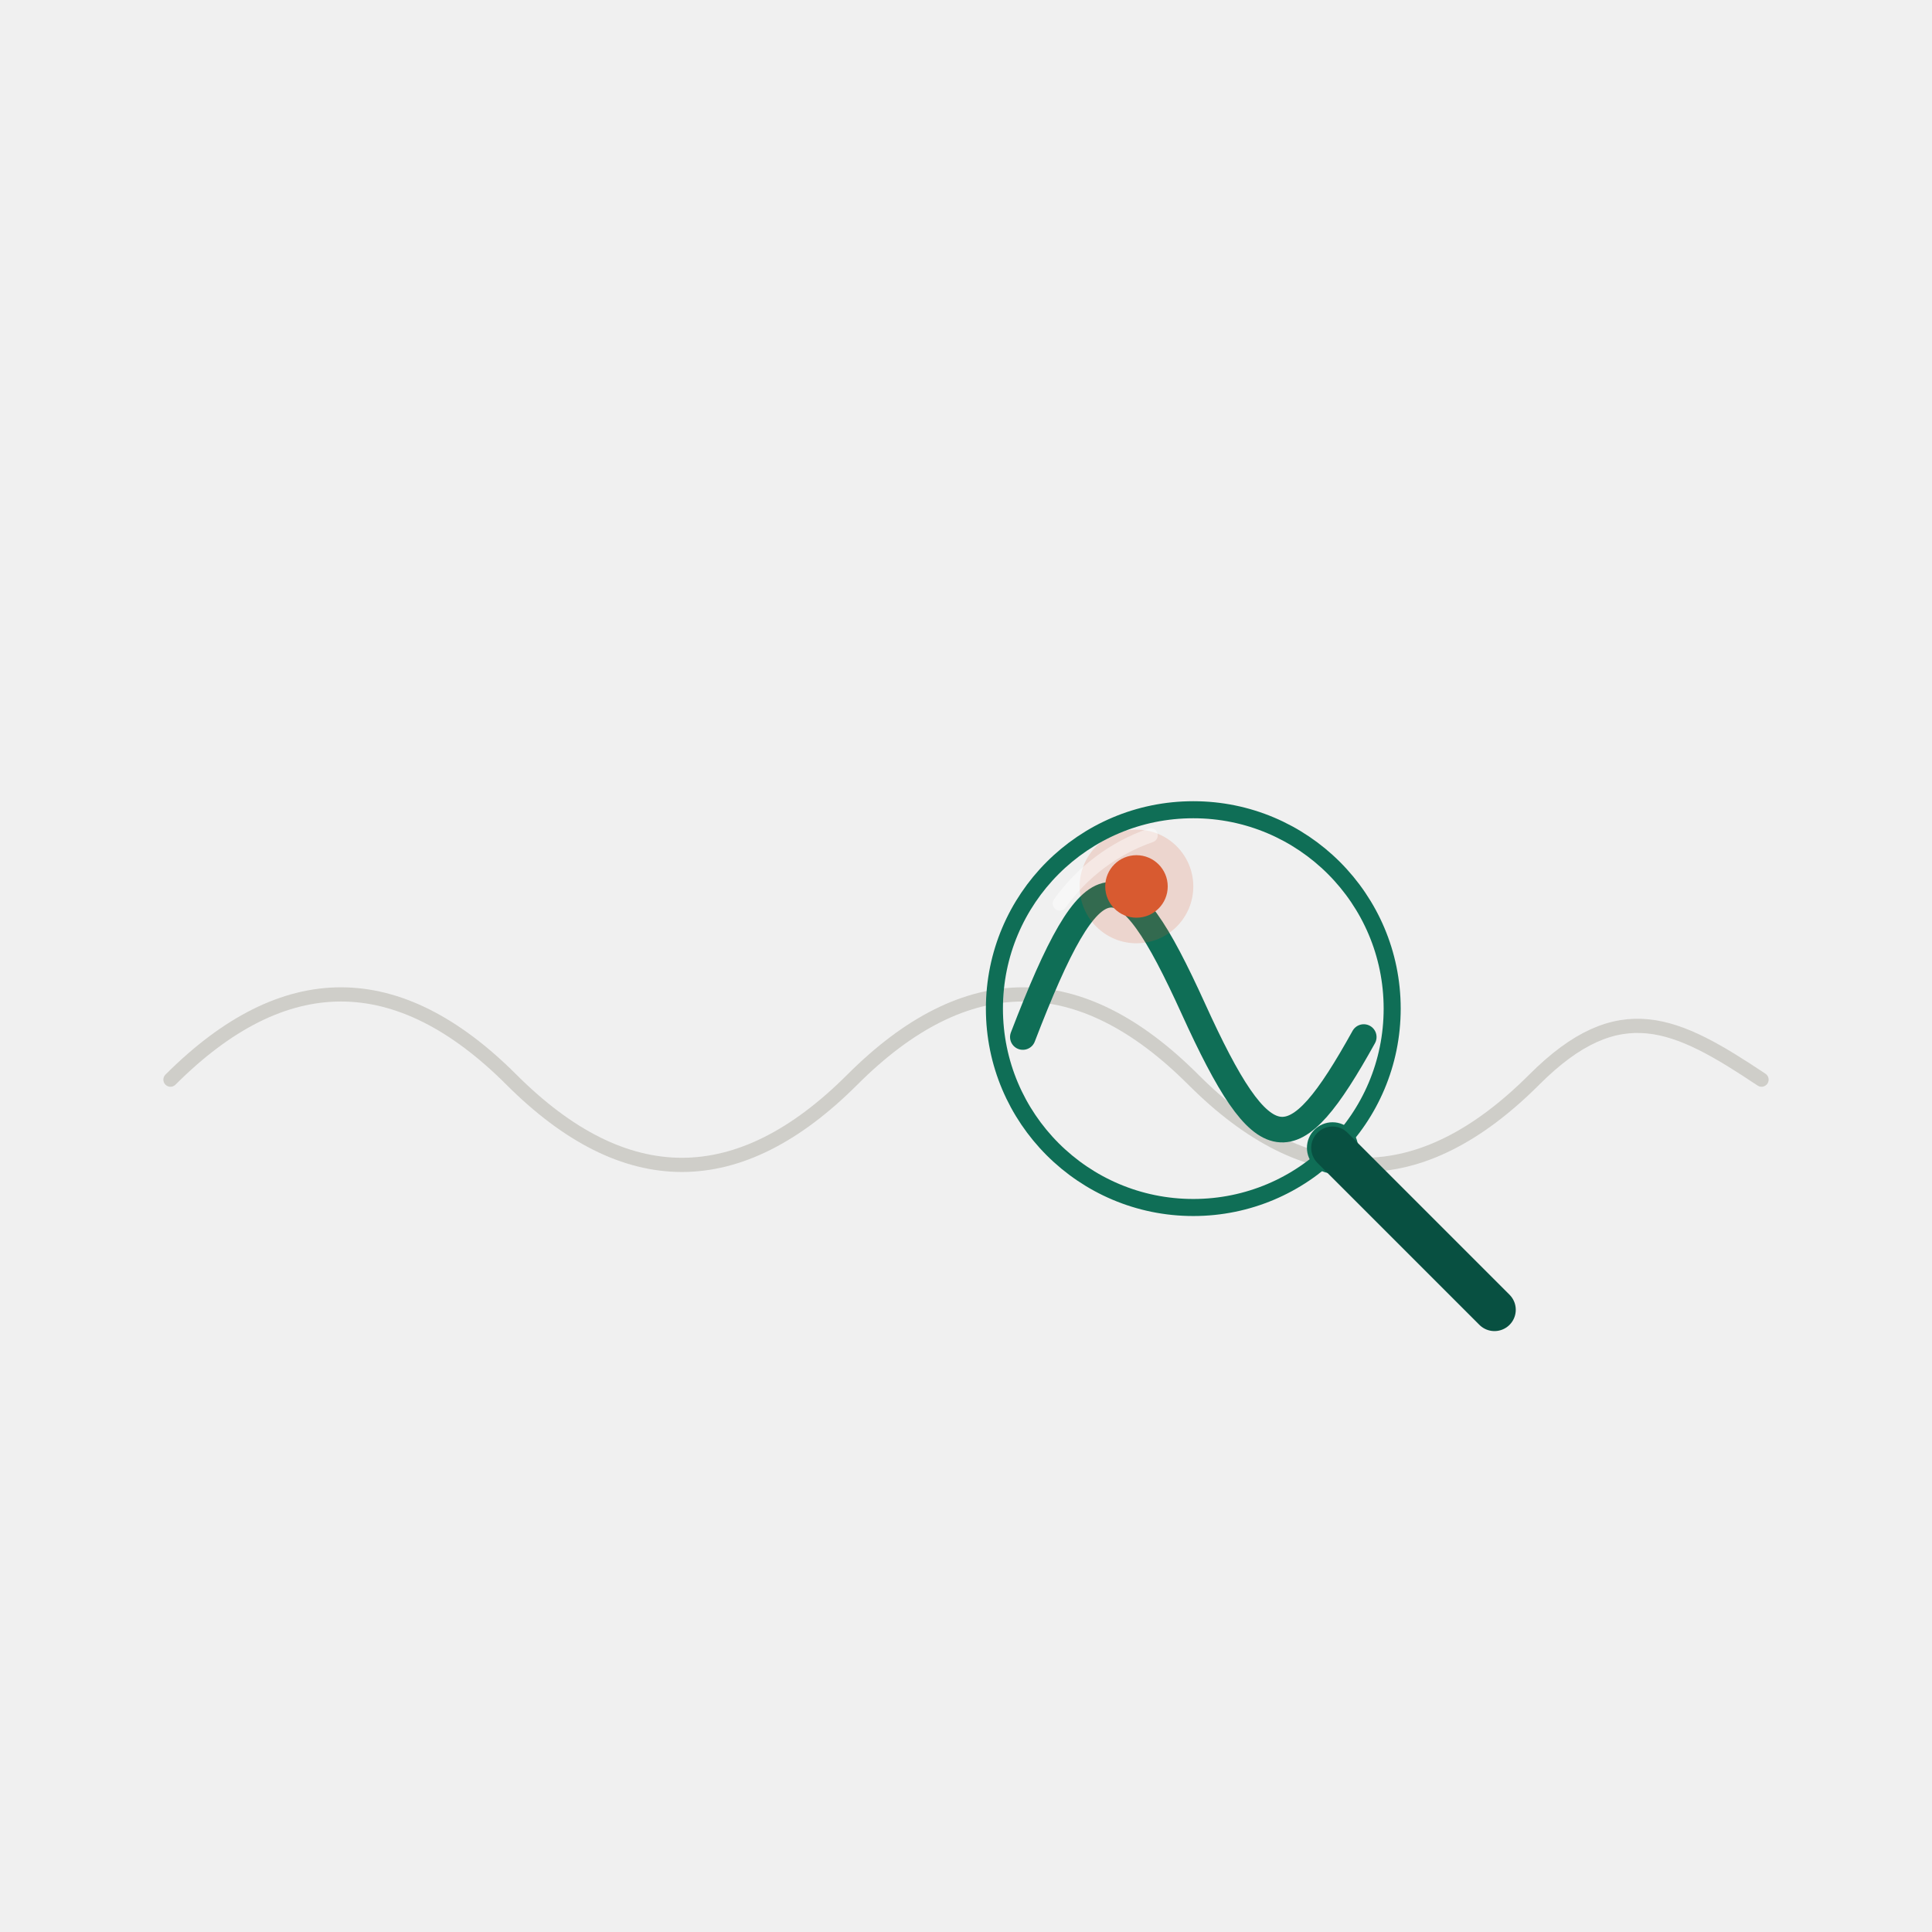
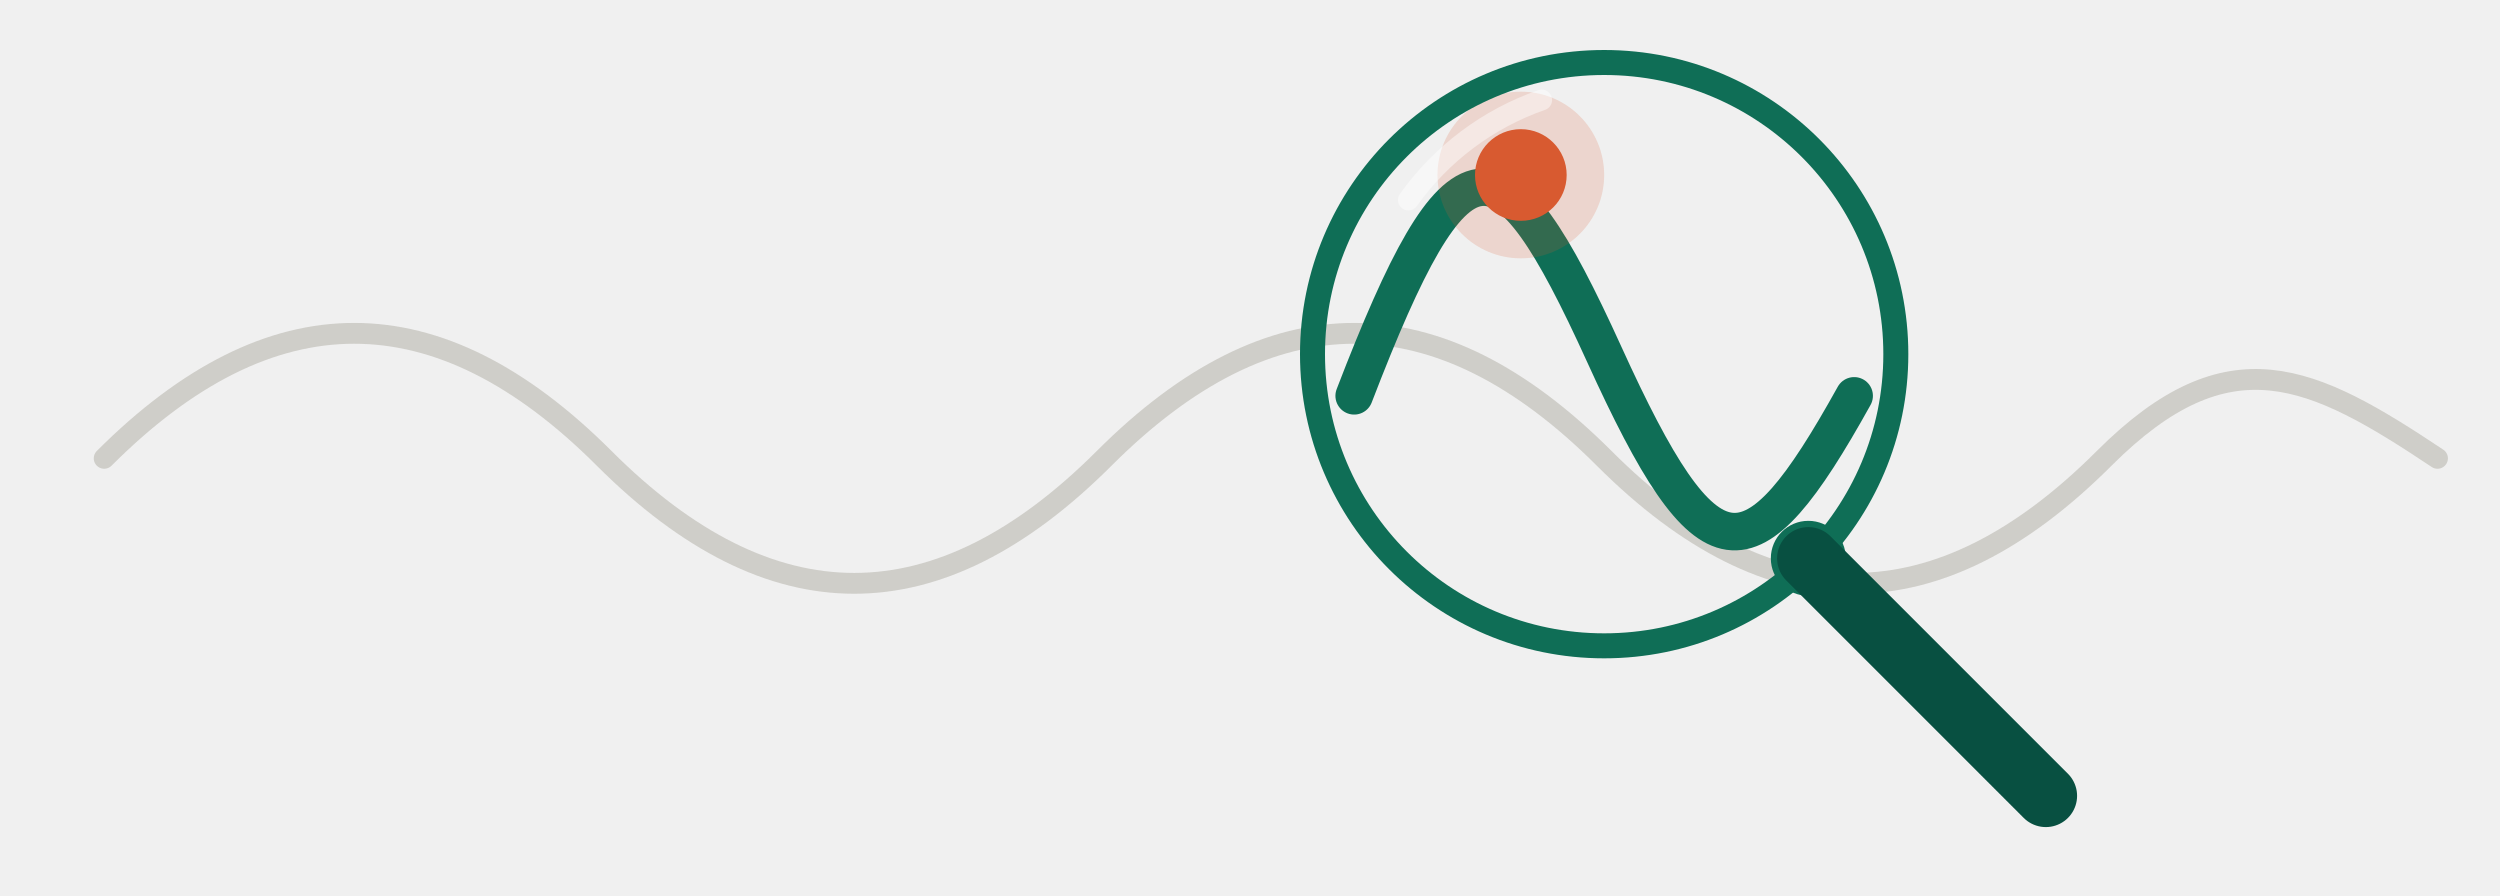
- <svg xmlns="http://www.w3.org/2000/svg" width="680" height="680" viewBox="0 0 680 680" role="img">
+ <svg xmlns="http://www.w3.org/2000/svg" viewBox="35 270 600 215" role="img">
  <defs>
    <clipPath id="lensClip">
      <circle cx="420" cy="355" r="66" />
    </clipPath>
  </defs>
  <path d="M60,380 C100,340 140,340 180,380 C220,420 260,420 300,380 C340,340 380,340 420,380 C460,420 500,420 540,380 C570,350 590,360 620,380" fill="none" stroke="#B4B2A9" stroke-width="5" stroke-linecap="round" opacity="0.55" />
  <g clip-path="url(#lensClip)">
    <path d="M360,365 C385,300 395,300 420,355 C445,410 455,410 480,365" fill="none" stroke="#0F6E56" stroke-width="9" stroke-linecap="round" />
  </g>
  <circle cx="400" cy="312" r="20" fill="#D85A30" opacity="0.18" />
  <circle cx="400" cy="312" r="11" fill="#D85A30" />
  <circle cx="420" cy="355" r="70" fill="none" stroke="#0F6E56" stroke-width="6" />
  <path d="M373,318 A66,66 0 0 1 405,294" fill="none" stroke="#FFFFFF" stroke-width="5" stroke-linecap="round" opacity="0.45" />
  <circle cx="469" cy="404" r="9" fill="#0F6E56" />
  <line x1="469" y1="404" x2="526" y2="461" stroke="#085041" stroke-width="15" stroke-linecap="round" />
</svg>
